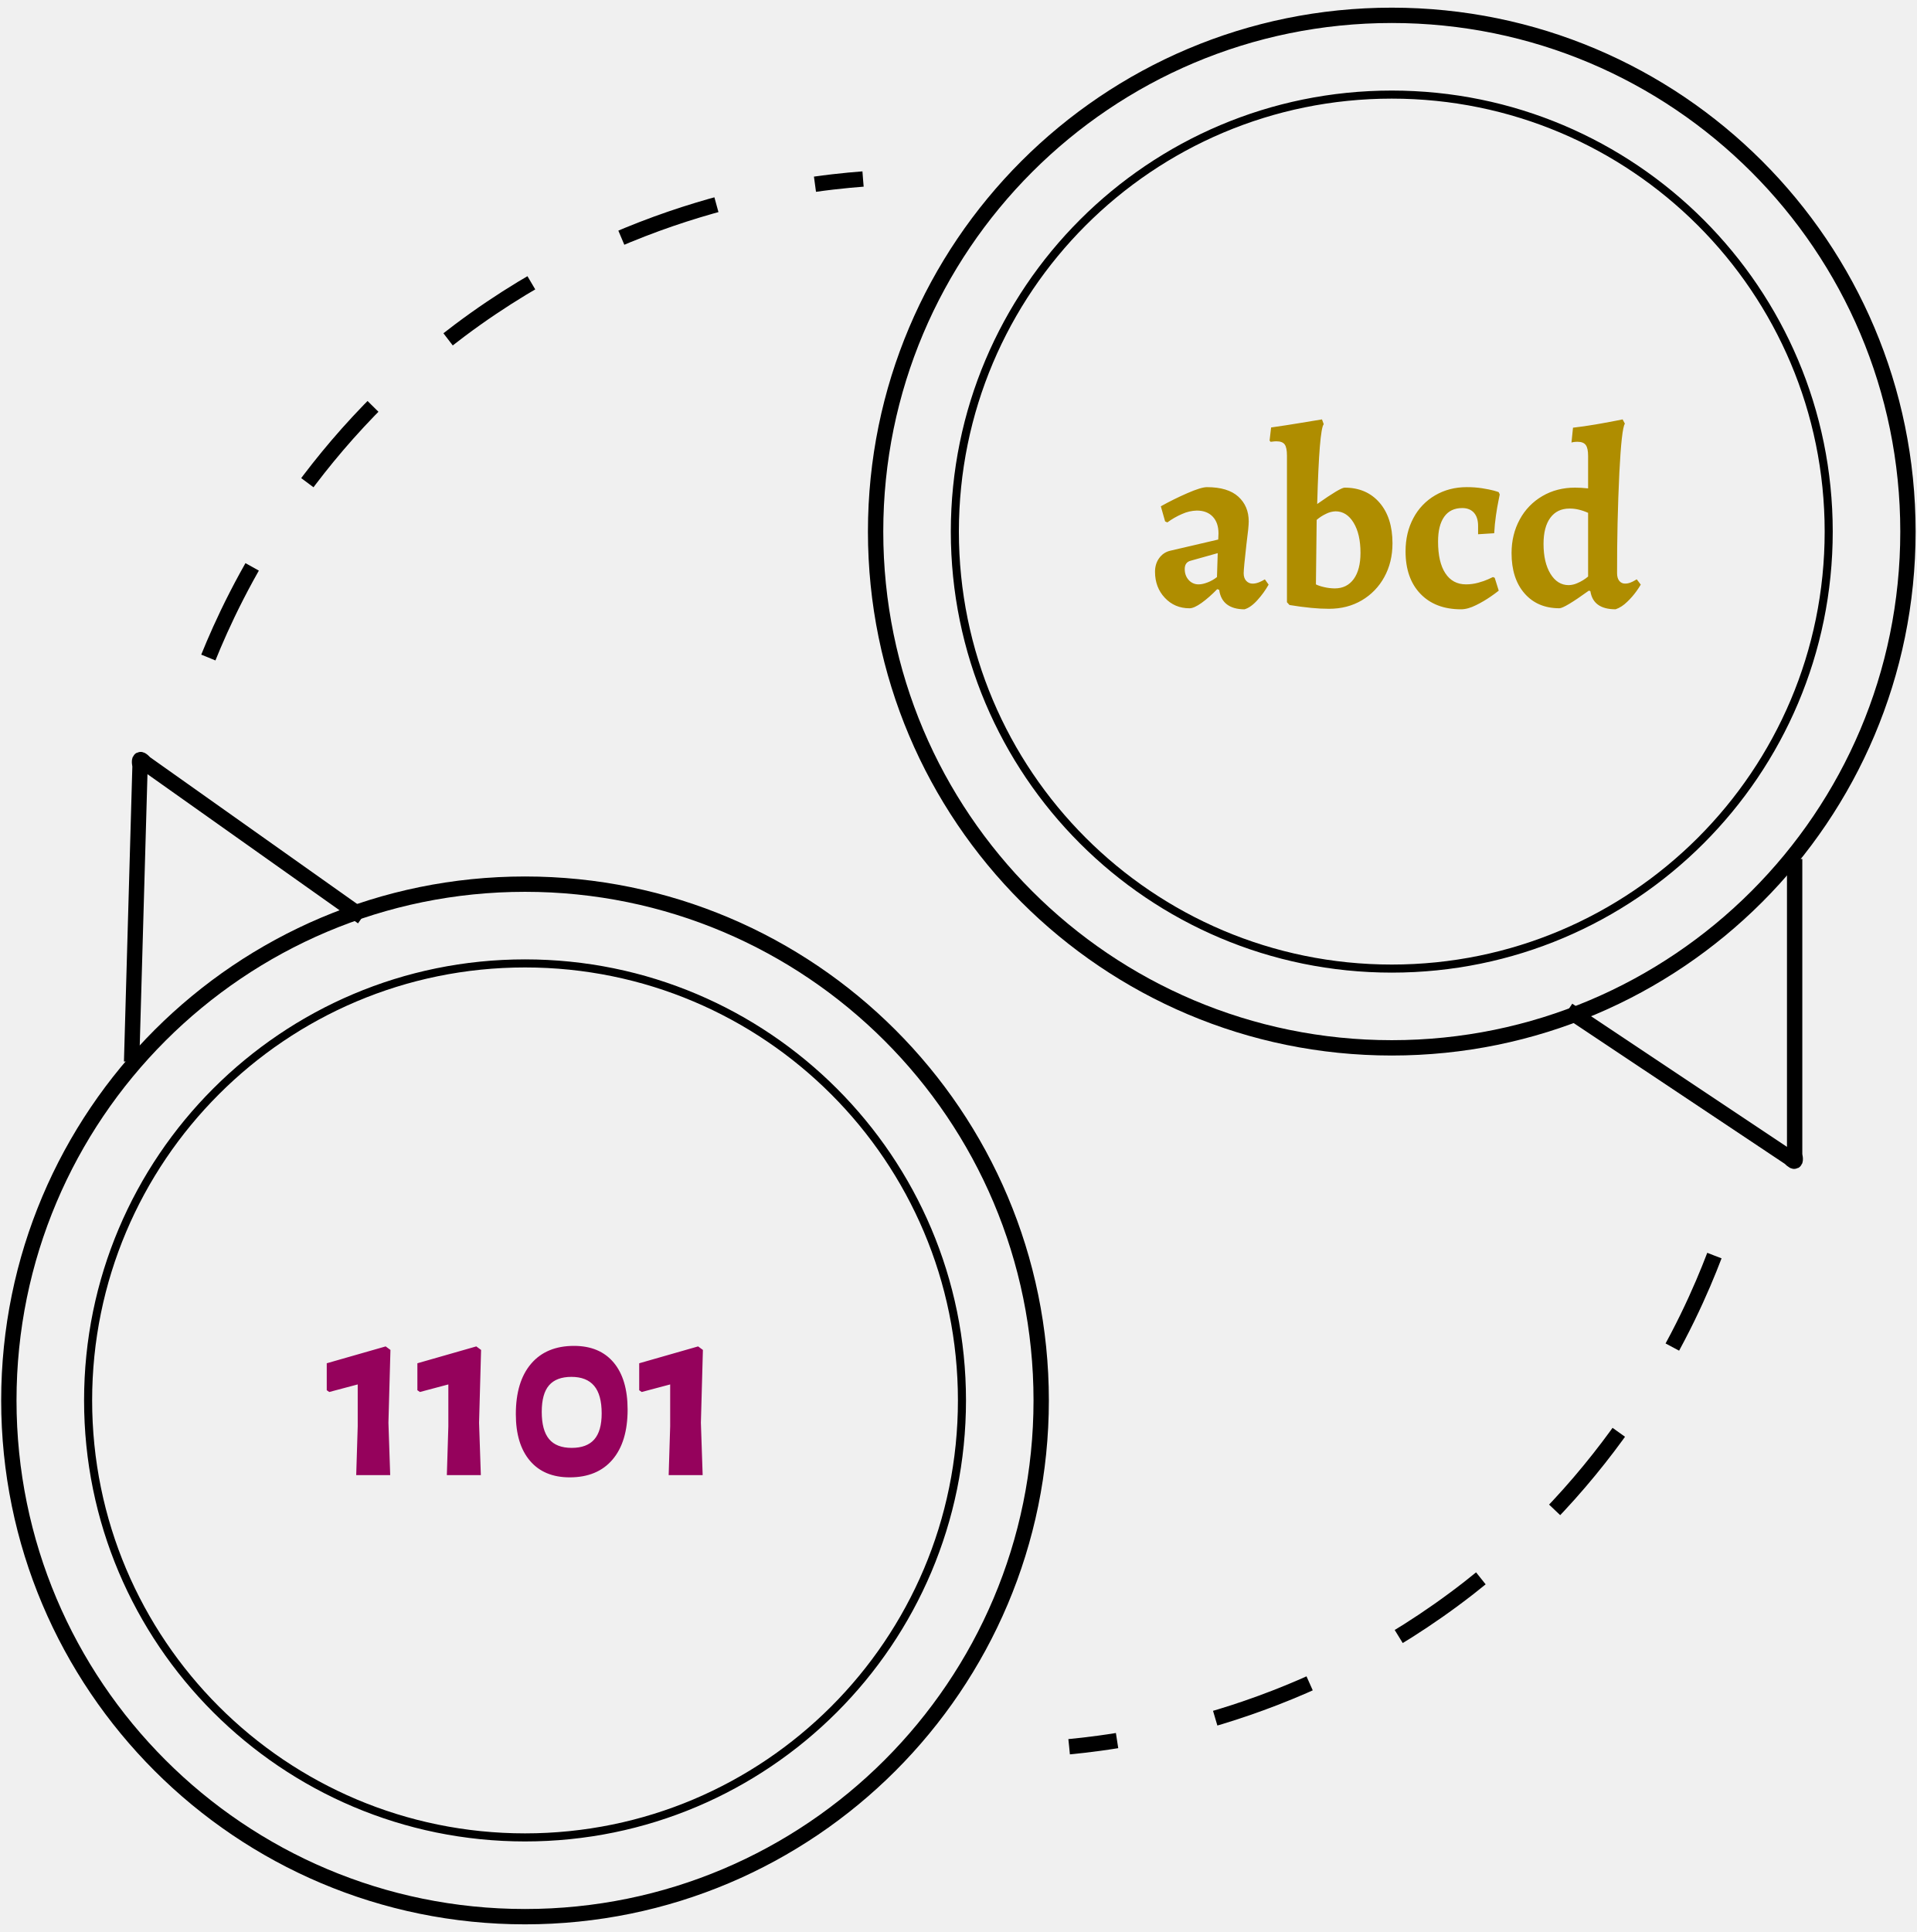
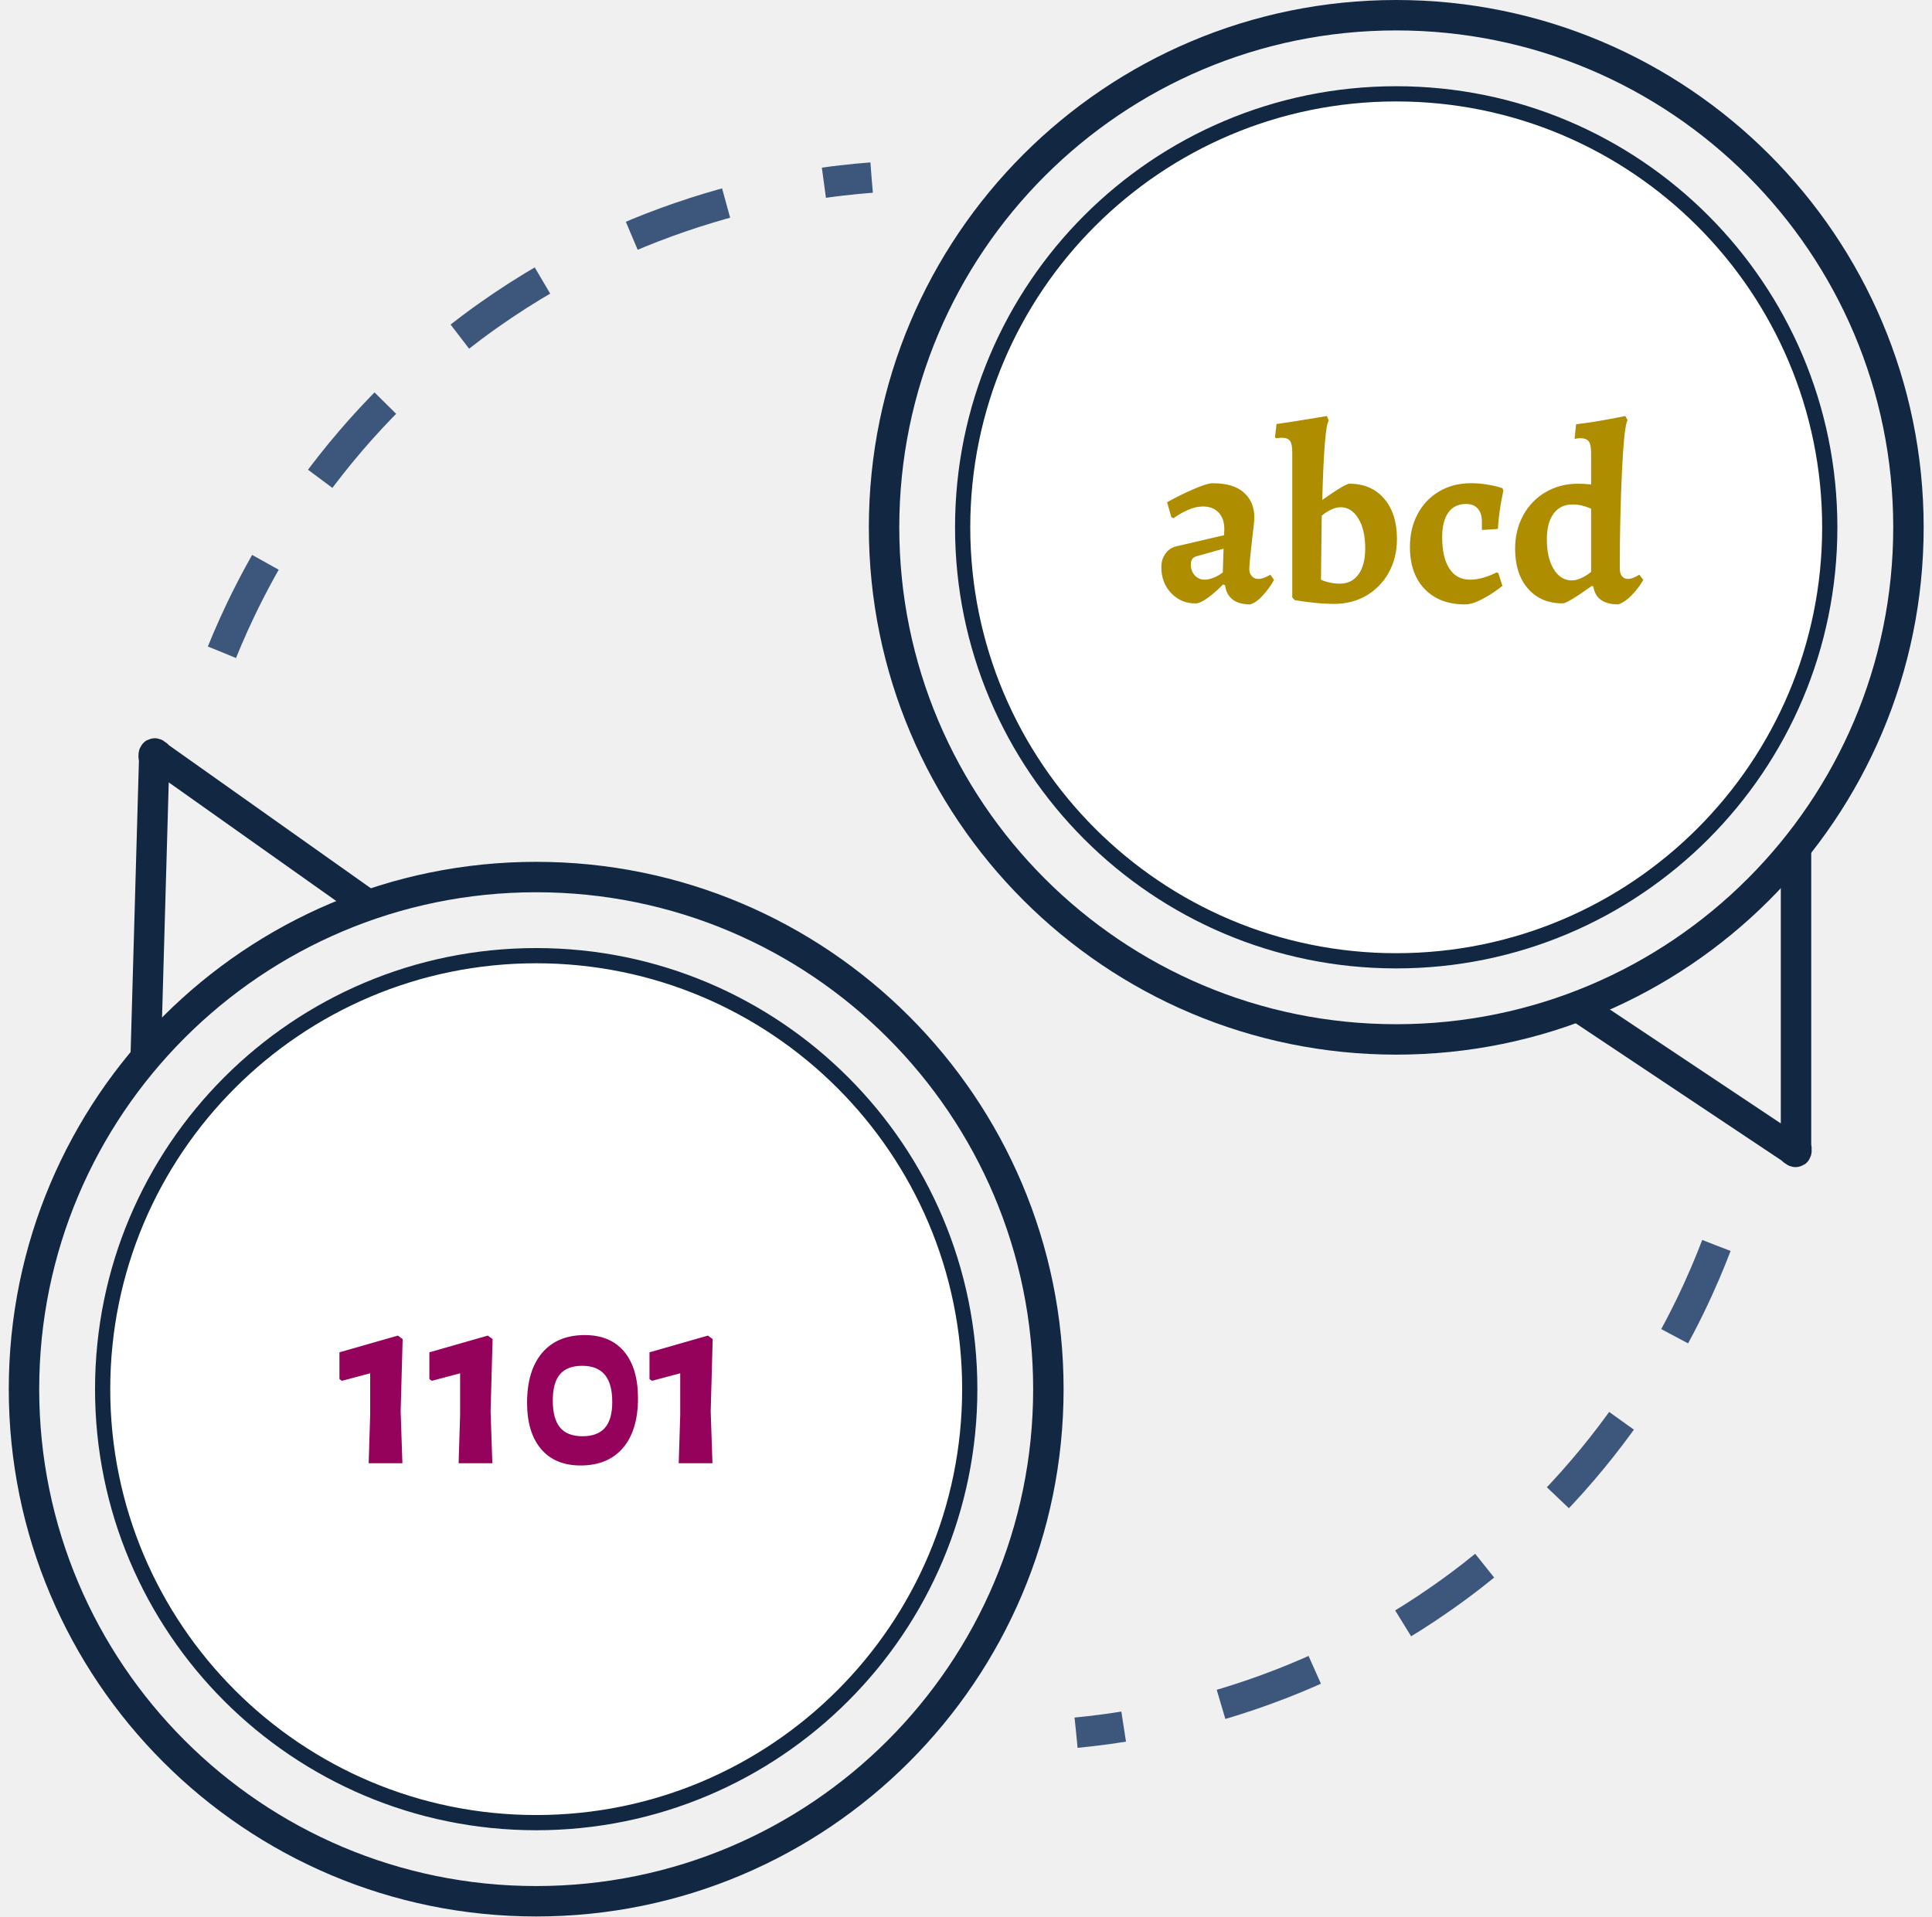
- <svg xmlns="http://www.w3.org/2000/svg" height="126" width="125">
-   <g fill="none" fill-rule="evenodd">
-     <g stroke="#000" transform="translate(0 1)">
-       <circle cx="90.783" cy="33.669" r="33.669" />
-       <path d="m102.279 64.875 14.468 9.645s.231.254.314.209c.091-.048 0-.41 0-.41v-19.298" />
-       <circle cx="34.246" cy="90.331" r="33.669" />
-       <path d="m23.641 58.811-14.188-10.052s-.224-.261-.308-.219c-.092.046-.011.411-.011.411l-.549 19.291" />
-       <path d="m13.59 41.881c1.693-4.188 6.187-13.686 16.424-21.352 10.786-8.077 21.796-9.514 26.279-9.854m55.534 70.212c-1.611 4.221-5.92 13.803-16.006 21.667-10.627 8.285-21.607 9.936-26.082 10.363" stroke-dasharray="6.57" />
-       <g stroke-width=".526">
-         <circle cx="90.783" cy="33.669" r="28.5" />
-         <circle cx="34.247" cy="90.331" r="28.5" />
-       </g>
+ <svg xmlns="http://www.w3.org/2000/svg" height="126" width="127">
+   <g fill="none" fill-rule="evenodd" transform="translate(1 1)">
+     <g stroke-width="2">
+       <path d="m13.59 41.881c1.693-4.188 6.187-13.686 16.424-21.352 10.786-8.077 21.796-9.514 26.279-9.854m55.534 70.212c-1.611 4.221-5.92 13.803-16.006 21.667-10.627 8.285-21.607 9.936-26.082 10.363" stroke="#3d577c" stroke-dasharray="6.57" />
+       <path d="m102.279 64.875 14.468 9.645s.24.256.314.209c.073-.047 0-.41 0-.41v-19.298" fill="#fff" fill-opacity=".1" stroke="#122742" />
+       <circle cx="90.783" cy="33.669" fill="#fff" fill-opacity=".1" r="33.669" stroke="#122742" />
    </g>
-     <g fill-rule="nonzero">
-       <path d="m80.029 39.416c-.279-.214-.446-.528-.501-.944l-.131-.049c-.351.361-.689.66-1.018.895s-.591.353-.789.353c-.646 0-1.182-.227-1.609-.682-.427-.454-.641-1.021-.641-1.7 0-.339.087-.632.263-.879.175-.246.405-.408.69-.484l3.17-.739.017-.394c0-.471-.126-.837-.378-1.101-.252-.263-.597-.394-1.035-.394a2.45 2.45 0 0 0 -.961.222c-.34.146-.663.33-.961.55l-.147-.065-.279-.986c.56-.313 1.136-.598 1.725-.854.602-.263 1.029-.394 1.281-.394.909 0 1.59.205 2.045.616.454.411.682.95.682 1.618 0 .241-.049.733-.148 1.478-.121 1.062-.181 1.697-.181 1.905s.055.372.165.493c.108.12.265.187.427.181.131 0 .271-.03.419-.09s.271-.124.37-.189l.246.345c-.206.363-.45.701-.731 1.01-.29.323-.572.522-.846.6-.484-.002-.864-.109-1.144-.322zm-1.248-1.437c.216-.084.419-.2.6-.345l.049-1.56-1.757.493c-.263.065-.395.246-.395.542 0 .285.085.523.255.714a.844.844 0 0 0 .665.288c.164-.001.359-.045.583-.132zm6.759 1.667c-.478-.046-.955-.11-1.429-.189l-.165-.181v-9.559c0-.35-.049-.594-.147-.73-.099-.137-.279-.206-.542-.206-.088 0-.165.006-.23.017a.972.972 0 0 1 -.148.016l-.066-.082.099-.854a75.227 75.227 0 0 0 1.971-.304c.689-.115 1.138-.189 1.347-.222l.115.312c-.197.23-.339 1.965-.427 5.207 1.007-.712 1.604-1.068 1.79-1.068.953 0 1.71.326 2.275.978.563.651.846 1.536.846 2.652 0 .821-.178 1.555-.534 2.201a3.928 3.928 0 0 1 -1.47 1.52c-.624.367-1.336.55-2.135.55-.384 0-.768-.02-1.15-.058zm2.759-1.881c.295-.405.443-.974.443-1.708 0-.821-.15-1.478-.452-1.971s-.692-.739-1.174-.739a1.48 1.48 0 0 0 -.624.164c-.23.11-.433.241-.608.395l-.049 4.205c.121.065.301.126.542.181a3.1 3.1 0 0 0 .69.082c.526-.001.936-.204 1.232-.609zm4.352.961c-.646-.673-.969-1.596-.969-2.768 0-.81.169-1.533.509-2.168a3.711 3.711 0 0 1 1.421-1.486c.607-.355 1.294-.534 2.061-.534a6.4 6.4 0 0 1 1.01.074c.312.05.558.099.739.148s.293.085.337.107l.066.147c-.011.066-.042.217-.09.452-.049.236-.102.54-.156.912a12.72 12.72 0 0 0 -.115 1.166l-1.051.066v-.542c0-.372-.09-.66-.271-.862s-.436-.304-.764-.304c-.515 0-.906.189-1.174.566-.269.378-.402.917-.402 1.618 0 .898.158 1.588.476 2.07.317.482.766.723 1.347.723.274 0 .539-.036.797-.107.257-.071.471-.145.64-.222.17-.077.276-.126.32-.148l.115.049.263.838c-.17.135-.346.263-.525.386a7.526 7.526 0 0 1 -.953.559c-.362.181-.69.271-.985.271-1.119-.001-2-.338-2.646-1.011zm11.086-.173-.099-.033c-1.062.766-1.703 1.149-1.922 1.149-.952 0-1.711-.323-2.274-.969-.564-.646-.846-1.522-.846-2.628 0-.81.178-1.541.534-2.193a3.884 3.884 0 0 1 1.478-1.527c.629-.367 1.338-.55 2.127-.55.263 0 .547.017.854.049v-2.119c0-.339-.052-.577-.156-.714s-.282-.206-.534-.206c-.087 0-.17.006-.246.017a.598.598 0 0 0 -.148.033l.099-.969a31.253 31.253 0 0 0 1.955-.296c.657-.12 1.084-.202 1.281-.246l.148.279c-.143.208-.263 1.275-.361 3.203a130.264 130.264 0 0 0 -.148 6.553c0 .208.046.372.14.493a.46.46 0 0 0 .386.181.92.92 0 0 0 .345-.066c.109-.043.2-.087.271-.131.071-.043.118-.071.14-.082l.263.345c-.085.147-.178.29-.279.427-.178.248-.379.48-.6.69-.246.241-.5.405-.764.493-.976 0-1.524-.395-1.644-1.183zm-.862-.517c.259-.108.5-.255.714-.435v-4.155a3.4 3.4 0 0 0 -.624-.213 2.434 2.434 0 0 0 -.591-.066c-.537 0-.953.2-1.248.6-.296.4-.444.966-.444 1.7 0 .811.15 1.462.452 1.955s.698.739 1.191.739a1.44 1.44 0 0 0 .55-.125z" fill="#af8d00" />
-       <path d="m25.468 88.039-.131 4.747.115 3.416h-2.217l.098-3.186v-2.727l-1.856.493-.164-.115v-1.758l3.843-1.1zm5.912 0-.131 4.747.115 3.416h-2.217l.098-3.186v-2.727l-1.856.493-.164-.115v-1.758l3.843-1.1zm8.647.821c.607.723.911 1.747.911 3.071 0 1.401-.328 2.488-.985 3.26s-1.588 1.158-2.792 1.158c-1.117 0-1.982-.361-2.595-1.084s-.919-1.735-.919-3.039c0-1.413.331-2.507.994-3.285.662-.777 1.596-1.166 2.8-1.166 1.116.001 1.978.362 2.586 1.085zm-4.213 1.486c-.318.367-.477.944-.477 1.732 0 .799.159 1.391.477 1.774.317.383.81.575 1.478.575.657 0 1.147-.183 1.47-.55s.484-.933.484-1.7c0-.81-.165-1.41-.493-1.798-.329-.389-.821-.583-1.479-.583-.655 0-1.142.183-1.46.55zm10.035-2.307-.131 4.747.115 3.416h-2.217l.098-3.186v-2.727l-1.856.493-.164-.115v-1.758l3.843-1.1z" fill="#95025c" />
-     </g>
+     <circle cx="90.78" cy="33.669" fill="#fff" r="28.5" stroke="#122742" />
+     <path d="m80.029 38.416c-.279-.214-.446-.528-.501-.944l-.131-.049c-.351.361-.689.66-1.018.895s-.591.353-.789.353c-.646 0-1.182-.227-1.609-.682-.427-.454-.641-1.021-.641-1.7 0-.339.087-.632.263-.879.175-.246.405-.408.69-.484l3.17-.739.017-.394c0-.471-.126-.837-.378-1.101-.252-.263-.597-.394-1.035-.394a2.45 2.45 0 0 0 -.961.222c-.34.146-.663.33-.961.55l-.147-.065-.279-.986c.56-.313 1.136-.598 1.725-.854.602-.263 1.029-.394 1.281-.394.909 0 1.59.205 2.045.616.454.411.682.95.682 1.618 0 .241-.049.733-.148 1.478-.121 1.062-.181 1.697-.181 1.905s.055.372.165.493c.108.12.265.187.427.181.131 0 .271-.03.419-.09s.271-.124.37-.189l.246.345c-.206.363-.45.701-.731 1.01-.29.323-.572.522-.846.6-.484-.002-.864-.109-1.144-.322zm-1.248-1.437c.216-.084.419-.2.6-.345l.049-1.56-1.757.493c-.263.065-.395.246-.395.542 0 .285.085.523.255.714a.844.844 0 0 0 .665.288c.164-.001.359-.045.583-.132zm6.759 1.667c-.478-.046-.955-.11-1.429-.189l-.165-.181v-9.559c0-.35-.049-.594-.147-.73-.099-.137-.279-.206-.542-.206-.088 0-.165.006-.23.017a.972.972 0 0 1 -.148.016l-.066-.082.099-.854a75.227 75.227 0 0 0 1.971-.304c.689-.115 1.138-.189 1.347-.222l.115.312c-.197.23-.339 1.965-.427 5.207 1.007-.712 1.604-1.068 1.79-1.068.953 0 1.71.326 2.275.978.563.651.846 1.536.846 2.652 0 .821-.178 1.555-.534 2.201a3.928 3.928 0 0 1 -1.47 1.52c-.624.367-1.336.55-2.135.55-.384 0-.768-.02-1.15-.058zm2.759-1.881c.295-.405.443-.974.443-1.708 0-.821-.15-1.478-.452-1.971s-.692-.739-1.174-.739a1.48 1.48 0 0 0 -.624.164c-.23.11-.433.241-.608.395l-.049 4.205c.121.065.301.126.542.181a3.1 3.1 0 0 0 .69.082c.526-.001.936-.204 1.232-.609zm4.352.961c-.646-.673-.969-1.596-.969-2.768 0-.81.169-1.533.509-2.168a3.711 3.711 0 0 1 1.421-1.486c.607-.355 1.294-.534 2.061-.534a6.4 6.4 0 0 1 1.01.074c.312.05.558.099.739.148s.293.085.337.107l.066.147c-.011.066-.042.217-.09.452-.049.236-.102.54-.156.912a12.72 12.72 0 0 0 -.115 1.166l-1.051.066v-.542c0-.372-.09-.66-.271-.862s-.436-.304-.764-.304c-.515 0-.906.189-1.174.566-.269.378-.402.917-.402 1.618 0 .898.158 1.588.476 2.07.317.482.766.723 1.347.723.274 0 .539-.036.797-.107.257-.071.471-.145.64-.222.17-.077.276-.126.32-.148l.115.049.263.838c-.17.135-.346.263-.525.386a7.526 7.526 0 0 1 -.953.559c-.362.181-.69.271-.985.271-1.119-.001-2-.338-2.646-1.011zm11.086-.173-.099-.033c-1.062.766-1.703 1.149-1.922 1.149-.952 0-1.711-.323-2.274-.969-.564-.646-.846-1.522-.846-2.628 0-.81.178-1.541.534-2.193a3.884 3.884 0 0 1 1.478-1.527c.629-.367 1.338-.55 2.127-.55.263 0 .547.017.854.049v-2.119c0-.339-.052-.577-.156-.714s-.282-.206-.534-.206c-.087 0-.17.006-.246.017a.598.598 0 0 0 -.148.033l.099-.969a31.253 31.253 0 0 0 1.955-.296c.657-.12 1.084-.202 1.281-.246l.148.279c-.143.208-.263 1.275-.361 3.203a130.264 130.264 0 0 0 -.148 6.553c0 .208.046.372.14.493a.46.46 0 0 0 .386.181.92.92 0 0 0 .345-.066c.109-.043.2-.087.271-.131.071-.043.118-.071.14-.082l.263.345c-.085.147-.178.29-.279.427-.178.248-.379.48-.6.69-.246.241-.5.405-.764.493-.976 0-1.524-.395-1.644-1.183zm-.862-.517c.259-.108.5-.255.714-.435v-4.155a3.4 3.4 0 0 0 -.624-.213 2.434 2.434 0 0 0 -.591-.066c-.537 0-.953.2-1.248.6-.296.4-.444.966-.444 1.7 0 .811.15 1.462.452 1.955s.698.739 1.191.739a1.44 1.44 0 0 0 .55-.125z" fill="#af8d00" fill-rule="nonzero" />
+     <path d="m23.641 58.811-14.188-10.052s-.224-.261-.308-.219c-.092.046-.011.411-.011.411l-.549 19.291" fill="#fff" fill-opacity=".1" stroke="#122742" stroke-width="2" />
+     <circle cx="34.246" cy="90.331" r="33.669" stroke="#122742" stroke-width="2" />
+     <circle cx="34.247" cy="90.331" fill="#fff" r="28.5" stroke="#122742" />
+     <path d="m25.468 87.039-.131 4.747.115 3.416h-2.217l.098-3.186v-2.727l-1.856.493-.164-.115v-1.758l3.843-1.1zm5.912 0-.131 4.747.115 3.416h-2.217l.098-3.186v-2.727l-1.856.493-.164-.115v-1.758l3.843-1.1zm8.647.821c.607.723.911 1.747.911 3.071 0 1.401-.328 2.488-.985 3.26s-1.588 1.158-2.792 1.158c-1.117 0-1.982-.361-2.595-1.084s-.919-1.735-.919-3.039c0-1.413.331-2.507.994-3.285.662-.777 1.596-1.166 2.8-1.166 1.116.001 1.978.362 2.586 1.085zm-4.213 1.486c-.318.367-.477.944-.477 1.732 0 .799.159 1.391.477 1.774.317.383.81.575 1.478.575.657 0 1.147-.183 1.47-.55s.484-.933.484-1.7c0-.81-.165-1.41-.493-1.798-.329-.389-.821-.583-1.479-.583-.655 0-1.142.183-1.46.55zm10.035-2.307-.131 4.747.115 3.416h-2.217l.098-3.186v-2.727l-1.856.493-.164-.115v-1.758l3.843-1.1z" fill="#95025c" fill-rule="nonzero" />
  </g>
</svg>
